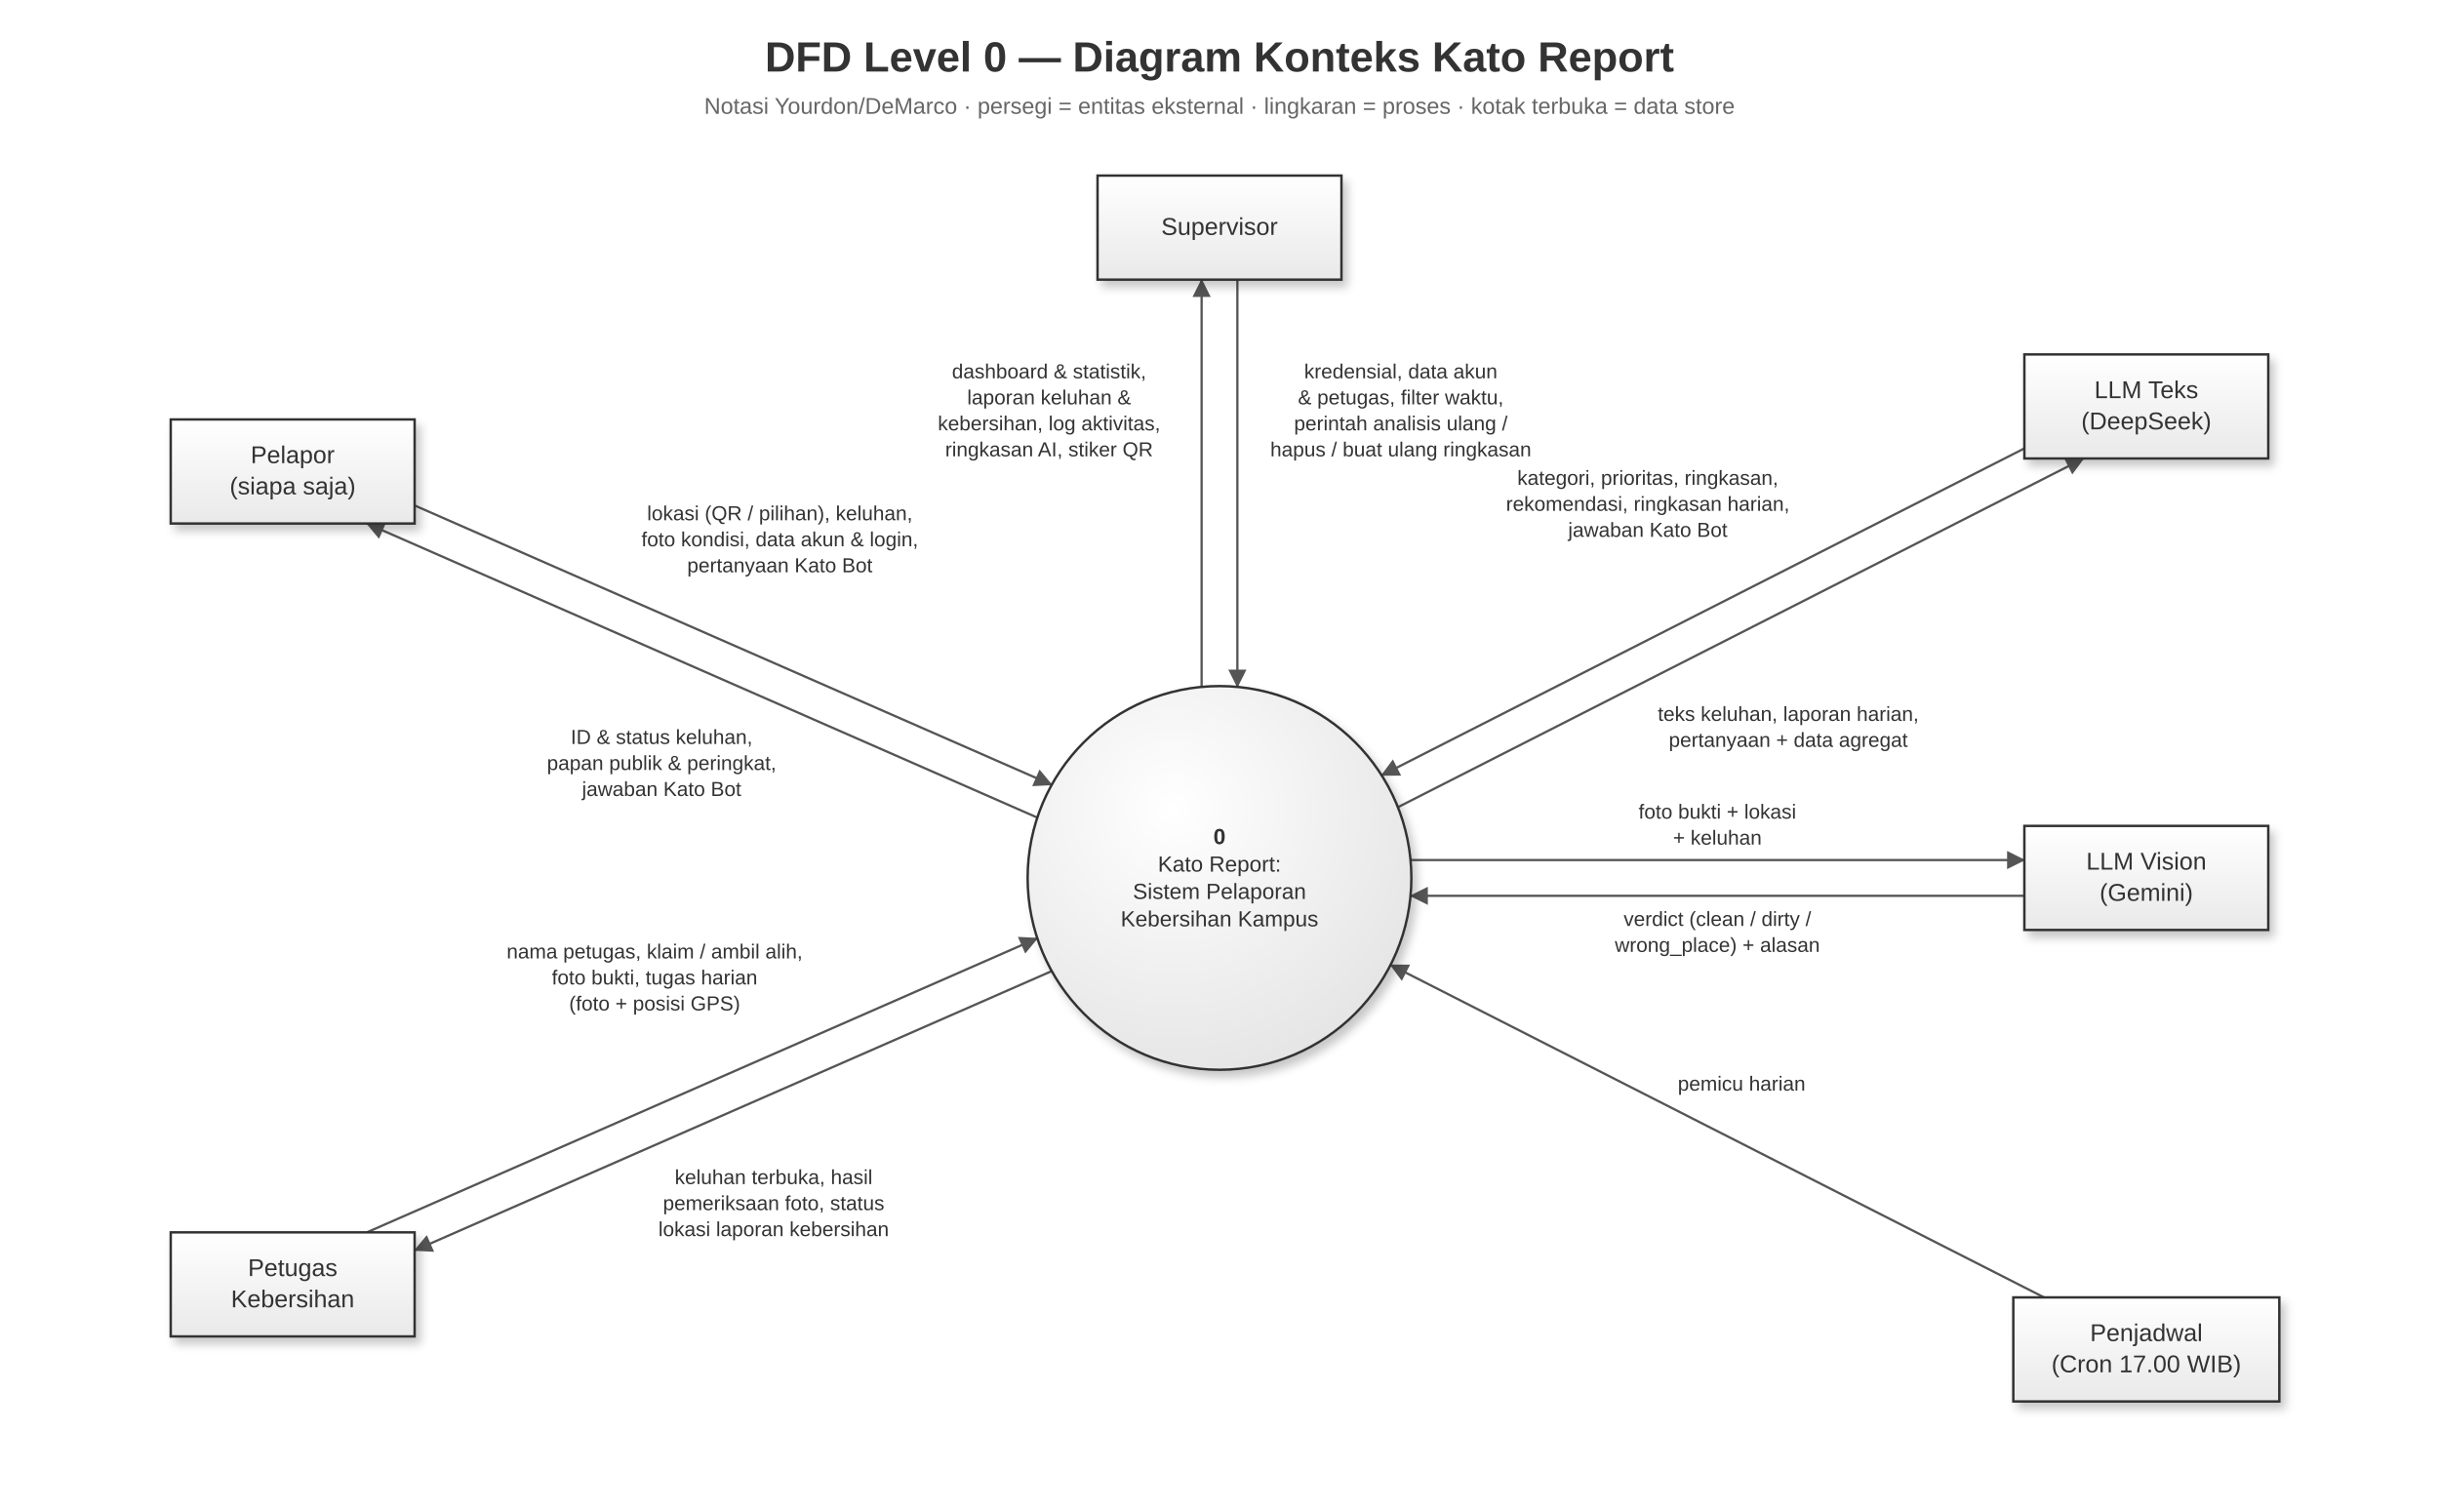
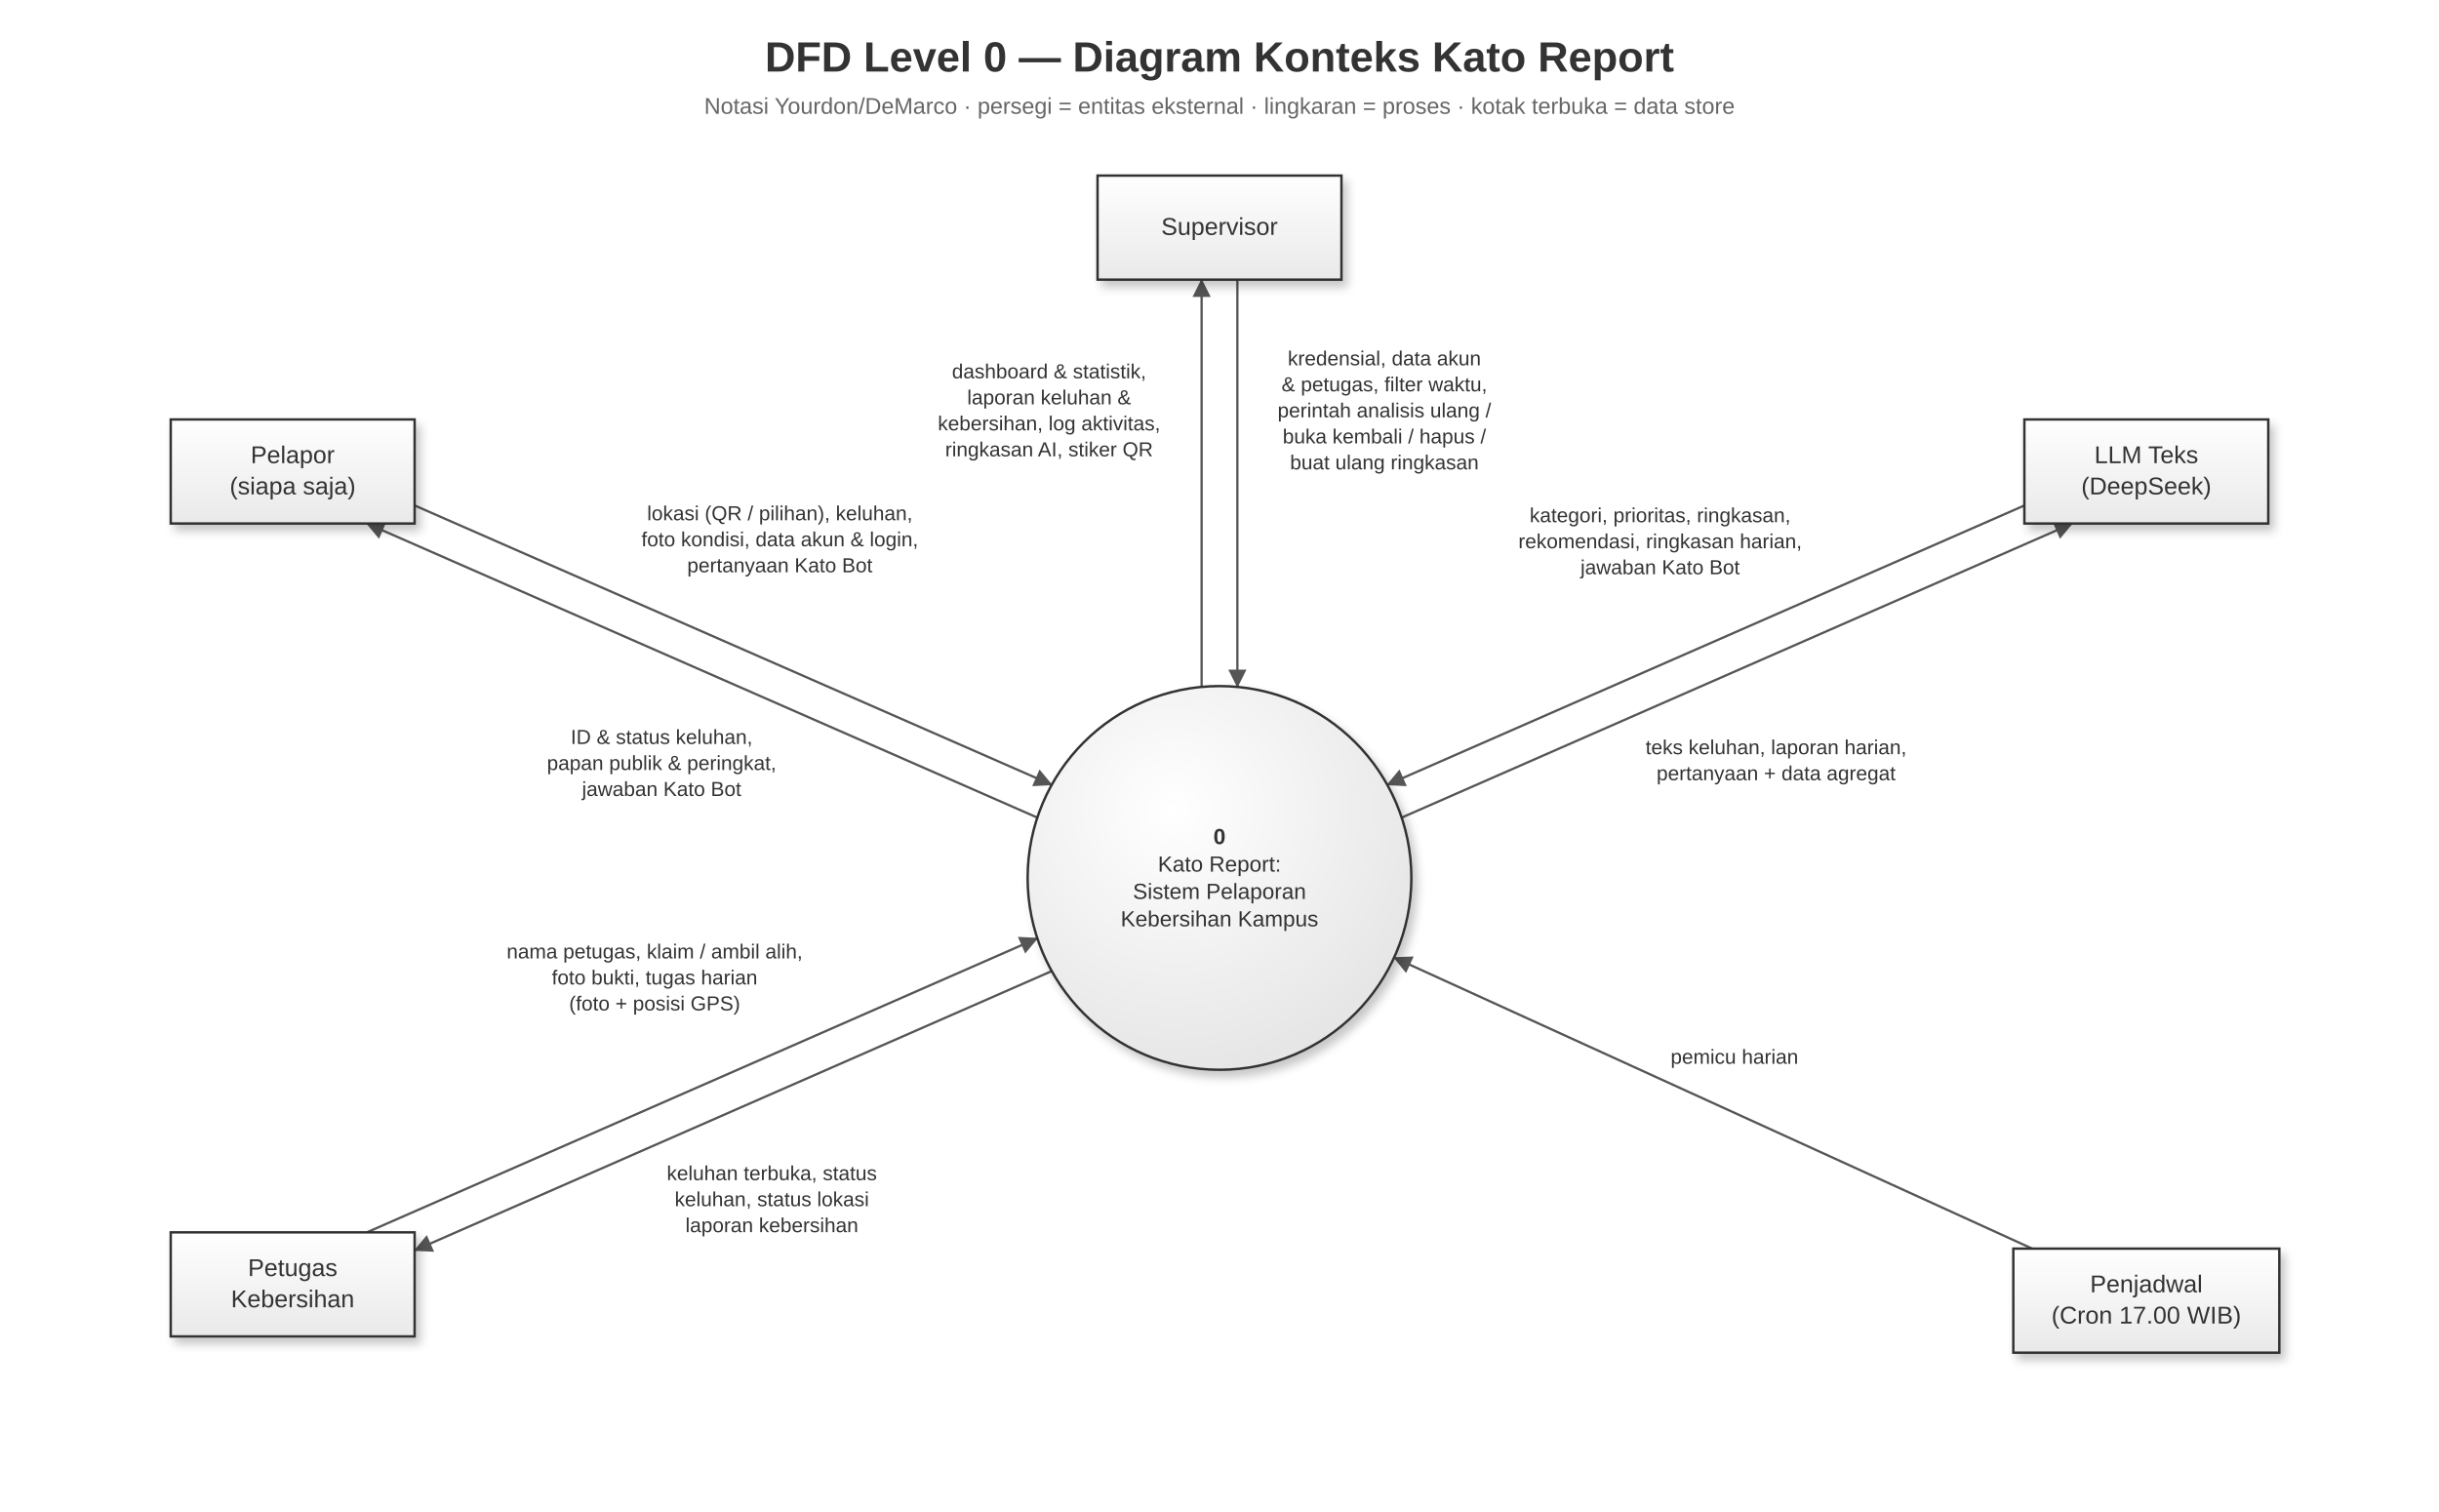
<svg xmlns="http://www.w3.org/2000/svg" width="1500" height="930" viewBox="0 0 1500 930" font-family="Arial, Helvetica, sans-serif" fill="#333333">
  <defs>
    <filter id="bayang" x="-20%" y="-20%" width="150%" height="150%">
      <feDropShadow dx="3" dy="4" stdDeviation="3" flood-color="#000" flood-opacity="0.22" />
    </filter>
    <radialGradient id="bola" cx="38%" cy="32%" r="75%">
      <stop offset="0" stop-color="#FFFFFF" />
      <stop offset="1" stop-color="#E4E4E4" />
    </radialGradient>
    <linearGradient id="kotak" x1="0" y1="0" x2="0" y2="1">
      <stop offset="0" stop-color="#FFFFFF" />
      <stop offset="1" stop-color="#E9E9E9" />
    </linearGradient>
    <marker id="panah" viewBox="0 0 10 10" refX="9.5" refY="5" markerWidth="8" markerHeight="8" orient="auto">
      <path d="M0,0 L10,5 L0,10 z" fill="#555555" />
    </marker>
  </defs>
  <rect width="1500" height="930" fill="#FFFFFF" />
  <text x="750.0" y="44" font-size="26" font-weight="bold" text-anchor="middle">DFD Level 0 — Diagram Konteks Kato Report</text>
  <text x="750.0" y="70" font-size="14" fill="#666" text-anchor="middle">Notasi Yourdon/DeMarco · persegi = entitas eksternal · lingkaran = proses · kotak terbuka = data store</text>
  <polyline points="255.0,310.9 646.8,482.7" fill="none" stroke="#555555" stroke-width="1.4" marker-end="url(#panah)" />
  <polyline points="638.0,502.9 225.6,322.0" fill="none" stroke="#555555" stroke-width="1.4" marker-end="url(#panah)" />
  <polyline points="225.6,758.0 638.0,577.1" fill="none" stroke="#555555" stroke-width="1.4" marker-end="url(#panah)" />
  <polyline points="646.8,597.3 255.0,769.1" fill="none" stroke="#555555" stroke-width="1.4" marker-end="url(#panah)" />
  <polyline points="761.0,172.0 761.0,422.5" fill="none" stroke="#555555" stroke-width="1.4" marker-end="url(#panah)" />
  <polyline points="739.0,422.5 739.0,172.0" fill="none" stroke="#555555" stroke-width="1.4" marker-end="url(#panah)" />
-   <polyline points="859.7,496.5 1281.4,282.0" fill="none" stroke="#555555" stroke-width="1.4" marker-end="url(#panah)" />
-   <polyline points="1245.0,275.8 849.7,476.9" fill="none" stroke="#555555" stroke-width="1.4" marker-end="url(#panah)" />
-   <polyline points="867.5,529.0 1245.0,529.0" fill="none" stroke="#555555" stroke-width="1.4" marker-end="url(#panah)" />
-   <polyline points="1245.0,551.0 867.5,551.0" fill="none" stroke="#555555" stroke-width="1.4" marker-end="url(#panah)" />
-   <polyline points="1257.1,798.0 855.2,593.5" fill="none" stroke="#555555" stroke-width="1.4" marker-end="url(#panah)" />
+   <polyline points="862.0,502.9 1274.4,322.0" fill="none" stroke="#555555" stroke-width="1.4" marker-end="url(#panah)" />
+   <polyline points="1245.0,310.9 853.2,482.7" fill="none" stroke="#555555" stroke-width="1.4" marker-end="url(#panah)" />
+   <polyline points="1249.8,768.0 857.4,589.0" fill="none" stroke="#555555" stroke-width="1.4" marker-end="url(#panah)" />
  <circle cx="750" cy="540" r="118" fill="url(#bola)" stroke="#333333" stroke-width="1.5" filter="url(#bayang)" />
  <text x="750" y="519.2" font-size="13.5" text-anchor="middle" font-weight="bold">0</text>
  <text x="750" y="536.1" font-size="13.5" text-anchor="middle">Kato Report:</text>
  <text x="750" y="552.9" font-size="13.5" text-anchor="middle">Sistem Pelaporan</text>
  <text x="750" y="569.8" font-size="13.5" text-anchor="middle">Kebersihan Kampus</text>
  <rect x="105.0" y="258.0" width="150.0" height="64" fill="url(#kotak)" stroke="#333333" stroke-width="1.5" filter="url(#bayang)" />
  <text x="180.0" y="284.9" font-size="15" text-anchor="middle">Pelapor</text>
  <text x="180.0" y="304.1" font-size="15" text-anchor="middle">(siapa saja)</text>
  <rect x="105.0" y="758.0" width="150.0" height="64" fill="url(#kotak)" stroke="#333333" stroke-width="1.5" filter="url(#bayang)" />
  <text x="180.0" y="784.9" font-size="15" text-anchor="middle">Petugas</text>
  <text x="180.0" y="804.1" font-size="15" text-anchor="middle">Kebersihan</text>
  <rect x="675.0" y="108.0" width="150.0" height="64" fill="url(#kotak)" stroke="#333333" stroke-width="1.5" filter="url(#bayang)" />
  <text x="750.0" y="144.5" font-size="15" text-anchor="middle">Supervisor</text>
-   <rect x="1245.0" y="218.0" width="150.0" height="64" fill="url(#kotak)" stroke="#333333" stroke-width="1.5" filter="url(#bayang)" />
-   <text x="1320.0" y="244.9" font-size="15" text-anchor="middle">LLM Teks</text>
-   <text x="1320.0" y="264.1" font-size="15" text-anchor="middle">(DeepSeek)</text>
-   <rect x="1245.0" y="508.0" width="150.0" height="64" fill="url(#kotak)" stroke="#333333" stroke-width="1.5" filter="url(#bayang)" />
-   <text x="1320.0" y="534.9" font-size="15" text-anchor="middle">LLM Vision</text>
-   <text x="1320.0" y="554.1" font-size="15" text-anchor="middle">(Gemini)</text>
-   <rect x="1238.2" y="798.0" width="163.6" height="64" fill="url(#kotak)" stroke="#333333" stroke-width="1.5" filter="url(#bayang)" />
-   <text x="1320.0" y="824.9" font-size="15" text-anchor="middle">Penjadwal</text>
-   <text x="1320.0" y="844.1" font-size="15" text-anchor="middle">(Cron 17.00 WIB)</text>
+   <rect x="1245.0" y="258.0" width="150.0" height="64" fill="url(#kotak)" stroke="#333333" stroke-width="1.5" filter="url(#bayang)" />
+   <text x="1320.0" y="284.9" font-size="15" text-anchor="middle">LLM Teks</text>
+   <text x="1320.0" y="304.1" font-size="15" text-anchor="middle">(DeepSeek)</text>
+   <rect x="1238.2" y="768.0" width="163.6" height="64" fill="url(#kotak)" stroke="#333333" stroke-width="1.5" filter="url(#bayang)" />
+   <text x="1320.0" y="794.9" font-size="15" text-anchor="middle">Penjadwal</text>
+   <text x="1320.0" y="814.1" font-size="15" text-anchor="middle">(Cron 17.00 WIB)</text>
  <text x="479.6" y="320.0" font-size="12.5" text-anchor="middle" stroke="#FFFFFF" stroke-width="5" stroke-linejoin="round" paint-order="stroke">lokasi (QR / pilihan), keluhan,</text>
  <text x="479.6" y="336.0" font-size="12.5" text-anchor="middle" stroke="#FFFFFF" stroke-width="5" stroke-linejoin="round" paint-order="stroke">foto kondisi, data akun &amp; login,</text>
  <text x="479.6" y="352.0" font-size="12.5" text-anchor="middle" stroke="#FFFFFF" stroke-width="5" stroke-linejoin="round" paint-order="stroke">pertanyaan Kato Bot</text>
  <text x="406.9" y="457.6" font-size="12.5" text-anchor="middle" stroke="#FFFFFF" stroke-width="5" stroke-linejoin="round" paint-order="stroke">ID &amp; status keluhan,</text>
  <text x="406.9" y="473.6" font-size="12.5" text-anchor="middle" stroke="#FFFFFF" stroke-width="5" stroke-linejoin="round" paint-order="stroke">papan publik &amp; peringkat,</text>
  <text x="406.9" y="489.6" font-size="12.5" text-anchor="middle" stroke="#FFFFFF" stroke-width="5" stroke-linejoin="round" paint-order="stroke">jawaban Kato Bot</text>
  <text x="402.6" y="589.5" font-size="12.5" text-anchor="middle" stroke="#FFFFFF" stroke-width="5" stroke-linejoin="round" paint-order="stroke">nama petugas, klaim / ambil alih,</text>
  <text x="402.6" y="605.5" font-size="12.5" text-anchor="middle" stroke="#FFFFFF" stroke-width="5" stroke-linejoin="round" paint-order="stroke">foto bukti, tugas harian</text>
  <text x="402.6" y="621.5" font-size="12.5" text-anchor="middle" stroke="#FFFFFF" stroke-width="5" stroke-linejoin="round" paint-order="stroke">(foto + posisi GPS)</text>
-   <text x="475.8" y="728.3" font-size="12.5" text-anchor="middle" stroke="#FFFFFF" stroke-width="5" stroke-linejoin="round" paint-order="stroke">keluhan terbuka, hasil</text>
-   <text x="475.8" y="744.3" font-size="12.5" text-anchor="middle" stroke="#FFFFFF" stroke-width="5" stroke-linejoin="round" paint-order="stroke">pemeriksaan foto, status</text>
-   <text x="475.8" y="760.3" font-size="12.5" text-anchor="middle" stroke="#FFFFFF" stroke-width="5" stroke-linejoin="round" paint-order="stroke">lokasi laporan kebersihan</text>
-   <text x="861.5" y="232.7" font-size="12.5" text-anchor="middle" stroke="#FFFFFF" stroke-width="5" stroke-linejoin="round" paint-order="stroke">kredensial, data akun</text>
-   <text x="861.5" y="248.7" font-size="12.5" text-anchor="middle" stroke="#FFFFFF" stroke-width="5" stroke-linejoin="round" paint-order="stroke">&amp; petugas, filter waktu,</text>
-   <text x="861.5" y="264.7" font-size="12.5" text-anchor="middle" stroke="#FFFFFF" stroke-width="5" stroke-linejoin="round" paint-order="stroke">perintah analisis ulang /</text>
-   <text x="861.5" y="280.7" font-size="12.5" text-anchor="middle" stroke="#FFFFFF" stroke-width="5" stroke-linejoin="round" paint-order="stroke">hapus / buat ulang ringkasan</text>
+   <text x="474.7" y="725.9" font-size="12.5" text-anchor="middle" stroke="#FFFFFF" stroke-width="5" stroke-linejoin="round" paint-order="stroke">keluhan terbuka, status</text>
+   <text x="474.7" y="741.9" font-size="12.5" text-anchor="middle" stroke="#FFFFFF" stroke-width="5" stroke-linejoin="round" paint-order="stroke">keluhan, status lokasi</text>
+   <text x="474.7" y="757.9" font-size="12.5" text-anchor="middle" stroke="#FFFFFF" stroke-width="5" stroke-linejoin="round" paint-order="stroke">laporan kebersihan</text>
+   <text x="851.4" y="224.7" font-size="12.5" text-anchor="middle" stroke="#FFFFFF" stroke-width="5" stroke-linejoin="round" paint-order="stroke">kredensial, data akun</text>
+   <text x="851.4" y="240.7" font-size="12.5" text-anchor="middle" stroke="#FFFFFF" stroke-width="5" stroke-linejoin="round" paint-order="stroke">&amp; petugas, filter waktu,</text>
+   <text x="851.4" y="256.7" font-size="12.5" text-anchor="middle" stroke="#FFFFFF" stroke-width="5" stroke-linejoin="round" paint-order="stroke">perintah analisis ulang /</text>
+   <text x="851.4" y="272.7" font-size="12.5" text-anchor="middle" stroke="#FFFFFF" stroke-width="5" stroke-linejoin="round" paint-order="stroke">buka kembali / hapus /</text>
+   <text x="851.4" y="288.7" font-size="12.5" text-anchor="middle" stroke="#FFFFFF" stroke-width="5" stroke-linejoin="round" paint-order="stroke">buat ulang ringkasan</text>
  <text x="645.2" y="232.7" font-size="12.5" text-anchor="middle" stroke="#FFFFFF" stroke-width="5" stroke-linejoin="round" paint-order="stroke">dashboard &amp; statistik,</text>
  <text x="645.2" y="248.7" font-size="12.5" text-anchor="middle" stroke="#FFFFFF" stroke-width="5" stroke-linejoin="round" paint-order="stroke">laporan keluhan &amp;</text>
  <text x="645.2" y="264.7" font-size="12.5" text-anchor="middle" stroke="#FFFFFF" stroke-width="5" stroke-linejoin="round" paint-order="stroke">kebersihan, log aktivitas,</text>
  <text x="645.2" y="280.7" font-size="12.5" text-anchor="middle" stroke="#FFFFFF" stroke-width="5" stroke-linejoin="round" paint-order="stroke">ringkasan AI, stiker QR</text>
-   <text x="1099.8" y="443.4" font-size="12.5" text-anchor="middle" stroke="#FFFFFF" stroke-width="5" stroke-linejoin="round" paint-order="stroke">teks keluhan, laporan harian,</text>
-   <text x="1099.8" y="459.4" font-size="12.5" text-anchor="middle" stroke="#FFFFFF" stroke-width="5" stroke-linejoin="round" paint-order="stroke">pertanyaan + data agregat</text>
-   <text x="1013.4" y="298.2" font-size="12.5" text-anchor="middle" stroke="#FFFFFF" stroke-width="5" stroke-linejoin="round" paint-order="stroke">kategori, prioritas, ringkasan,</text>
-   <text x="1013.4" y="314.2" font-size="12.5" text-anchor="middle" stroke="#FFFFFF" stroke-width="5" stroke-linejoin="round" paint-order="stroke">rekomendasi, ringkasan harian,</text>
-   <text x="1013.4" y="330.2" font-size="12.5" text-anchor="middle" stroke="#FFFFFF" stroke-width="5" stroke-linejoin="round" paint-order="stroke">jawaban Kato Bot</text>
-   <text x="1056.2" y="503.5" font-size="12.5" text-anchor="middle" stroke="#FFFFFF" stroke-width="5" stroke-linejoin="round" paint-order="stroke">foto bukti + lokasi</text>
-   <text x="1056.2" y="519.5" font-size="12.5" text-anchor="middle" stroke="#FFFFFF" stroke-width="5" stroke-linejoin="round" paint-order="stroke">+ keluhan</text>
-   <text x="1056.2" y="569.5" font-size="12.5" text-anchor="middle" stroke="#FFFFFF" stroke-width="5" stroke-linejoin="round" paint-order="stroke">verdict (clean / dirty /</text>
-   <text x="1056.2" y="585.5" font-size="12.5" text-anchor="middle" stroke="#FFFFFF" stroke-width="5" stroke-linejoin="round" paint-order="stroke">wrong_place) + alasan</text>
-   <text x="1071.1" y="670.8" font-size="12.5" text-anchor="middle" stroke="#FFFFFF" stroke-width="5" stroke-linejoin="round" paint-order="stroke">pemicu harian</text>
+   <text x="1092.3" y="463.9" font-size="12.5" text-anchor="middle" stroke="#FFFFFF" stroke-width="5" stroke-linejoin="round" paint-order="stroke">teks keluhan, laporan harian,</text>
+   <text x="1092.3" y="479.9" font-size="12.5" text-anchor="middle" stroke="#FFFFFF" stroke-width="5" stroke-linejoin="round" paint-order="stroke">pertanyaan + data agregat</text>
+   <text x="1021.0" y="321.2" font-size="12.5" text-anchor="middle" stroke="#FFFFFF" stroke-width="5" stroke-linejoin="round" paint-order="stroke">kategori, prioritas, ringkasan,</text>
+   <text x="1021.0" y="337.2" font-size="12.5" text-anchor="middle" stroke="#FFFFFF" stroke-width="5" stroke-linejoin="round" paint-order="stroke">rekomendasi, ringkasan harian,</text>
+   <text x="1021.0" y="353.2" font-size="12.5" text-anchor="middle" stroke="#FFFFFF" stroke-width="5" stroke-linejoin="round" paint-order="stroke">jawaban Kato Bot</text>
+   <text x="1066.7" y="654.3" font-size="12.5" text-anchor="middle" stroke="#FFFFFF" stroke-width="5" stroke-linejoin="round" paint-order="stroke">pemicu harian</text>
</svg>
